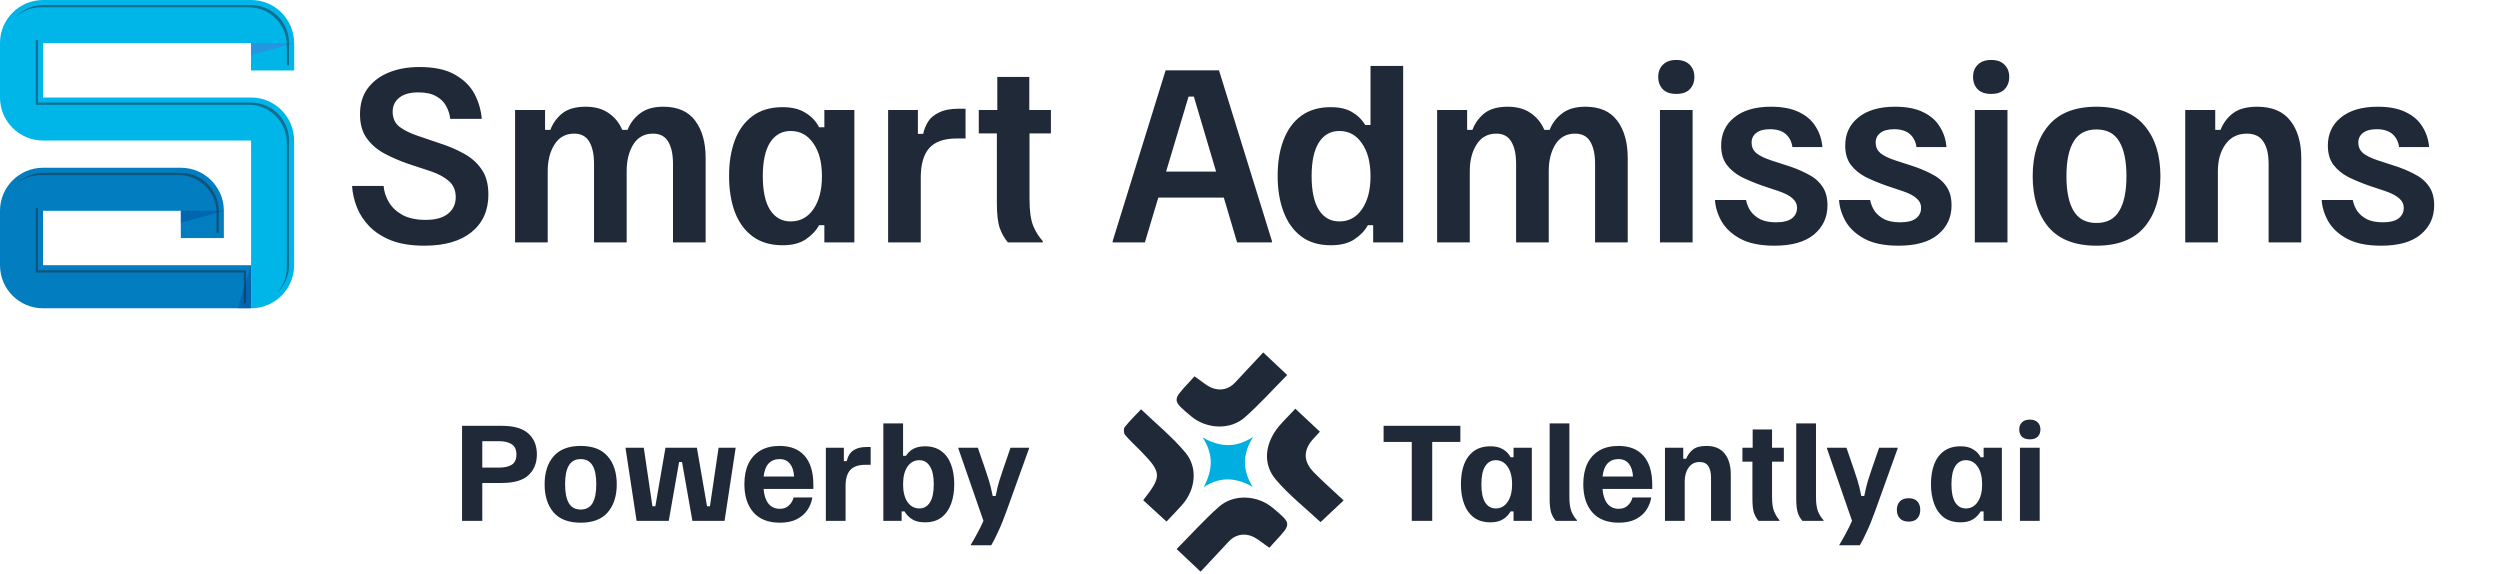
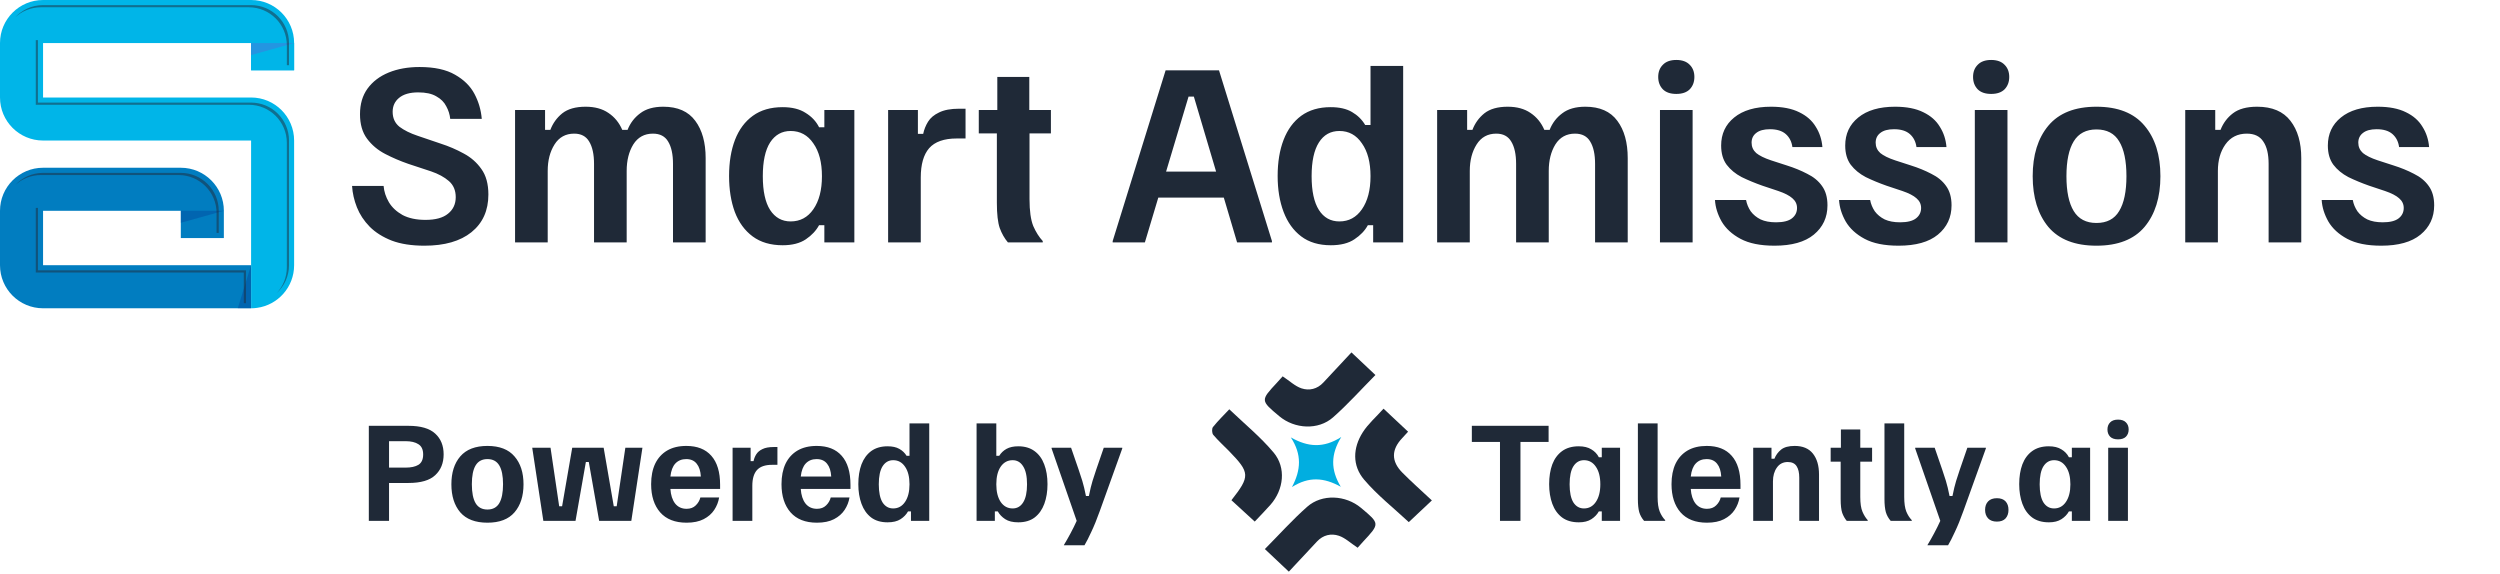
<svg xmlns="http://www.w3.org/2000/svg" width="170" height="39" viewBox="0 0 170 39" fill="none">
  <path d="M17.073 18.036V20.963H2.927C1.311 20.963 0 19.653 0 18.036V14.334C0 12.718 1.311 11.407 2.927 11.407H12.296C13.912 11.407 15.223 12.718 15.223 14.334H15.209L15.222 14.336V16.187H12.295V14.333H2.928V18.035H17.073V18.036Z" fill="#017DC0" />
  <path d="M17.073 4.779V2.928H2.928V6.63H17.073C18.689 6.63 20 7.941 20 9.557V18.037C20 19.518 18.901 20.742 17.476 20.935C17.345 20.954 17.211 20.964 17.075 20.964H17.074V9.556H2.928C1.312 9.556 0 8.246 0 6.629V2.927C0 1.311 1.312 0 2.928 0H17.073C18.689 0 20 1.311 20 2.927V4.778H17.073V4.779Z" fill="#00B5E8" />
  <path d="M20 2.928H17.073V4.779H20V2.928Z" fill="#00B5E8" />
  <path d="M17.073 2.928H20L17.073 3.747V2.928Z" fill="#2495E1" />
  <path opacity="0.4" d="M12.296 14.332H15.222L12.296 15.151V14.332Z" fill="#014199" />
  <path opacity="0.4" d="M17.073 18.036V20.963H16.168L17.073 18.036Z" fill="#014199" />
  <path opacity="0.5" d="M2.778 11.904C2.112 11.904 1.504 12.159 1.045 12.575C1.514 12.07 2.184 11.755 2.926 11.755H12.295C13.717 11.755 14.875 12.913 14.875 14.335L14.874 14.337V15.841H14.726V14.485L14.727 14.483C14.727 13.061 13.569 11.904 12.147 11.904H2.778Z" fill="#1F2937" />
  <path opacity="0.5" d="M16.726 18.383V20.617H16.577V18.532H2.432V14.136H2.581V18.383H16.726Z" fill="#1F2937" />
  <path opacity="0.5" d="M19.653 2.927V4.432H19.505V3.075C19.505 1.654 18.347 0.496 16.925 0.496H2.779C2.099 0.496 1.48 0.761 1.019 1.193C1.491 0.674 2.171 0.347 2.927 0.347H17.072C18.495 0.348 19.653 1.505 19.653 2.927Z" fill="#1F2937" />
  <path opacity="0.5" d="M19.653 9.556V18.036C19.653 18.777 19.335 19.455 18.821 19.928C19.247 19.466 19.504 18.849 19.504 18.184V9.704C19.504 8.282 18.346 7.125 16.924 7.125H2.432V2.728H2.58V6.976H17.072C18.495 6.976 19.653 8.134 19.653 9.556Z" fill="#1F2937" />
  <path d="M28.86 16.707C27.99 16.707 27.25 16.592 26.64 16.362C26.03 16.122 25.53 15.807 25.14 15.417C24.75 15.017 24.46 14.577 24.27 14.097C24.08 13.617 23.97 13.132 23.94 12.642H26.085C26.115 13.022 26.235 13.392 26.445 13.752C26.655 14.102 26.965 14.392 27.375 14.622C27.795 14.842 28.315 14.952 28.935 14.952C29.615 14.952 30.125 14.812 30.465 14.532C30.815 14.252 30.99 13.877 30.99 13.407C30.99 12.947 30.835 12.582 30.525 12.312C30.215 12.042 29.81 11.822 29.31 11.652L27.765 11.142C27.215 10.952 26.69 10.727 26.19 10.467C25.69 10.207 25.28 9.862 24.96 9.432C24.64 9.002 24.48 8.447 24.48 7.767C24.48 7.077 24.65 6.497 24.99 6.027C25.34 5.547 25.82 5.182 26.43 4.932C27.04 4.682 27.74 4.557 28.53 4.557C29.54 4.557 30.345 4.732 30.945 5.082C31.545 5.422 31.985 5.857 32.265 6.387C32.545 6.917 32.71 7.482 32.76 8.082H30.615C30.585 7.782 30.495 7.497 30.345 7.227C30.205 6.947 29.98 6.722 29.67 6.552C29.37 6.372 28.96 6.282 28.44 6.282C27.87 6.282 27.435 6.407 27.135 6.657C26.845 6.897 26.7 7.212 26.7 7.602C26.7 8.032 26.855 8.372 27.165 8.622C27.485 8.862 27.9 9.067 28.41 9.237L29.955 9.762C30.515 9.942 31.04 10.167 31.53 10.437C32.02 10.697 32.42 11.047 32.73 11.487C33.05 11.927 33.21 12.507 33.21 13.227C33.21 14.317 32.825 15.172 32.055 15.792C31.295 16.402 30.23 16.707 28.86 16.707ZM35.024 16.482V7.482H37.064V8.832H37.424C37.594 8.382 37.864 8.007 38.234 7.707C38.614 7.407 39.144 7.257 39.824 7.257C40.444 7.257 40.959 7.397 41.369 7.677C41.789 7.957 42.104 8.342 42.314 8.832H42.674C42.854 8.372 43.139 7.997 43.529 7.707C43.919 7.407 44.444 7.257 45.104 7.257C46.084 7.257 46.809 7.577 47.279 8.217C47.749 8.847 47.984 9.692 47.984 10.752V16.482H45.764V11.142C45.764 10.492 45.654 9.987 45.434 9.627C45.224 9.267 44.879 9.087 44.399 9.087C43.819 9.087 43.374 9.332 43.064 9.822C42.764 10.312 42.614 10.912 42.614 11.622V16.482H40.394V11.142C40.394 10.492 40.284 9.987 40.064 9.627C39.854 9.267 39.514 9.087 39.044 9.087C38.464 9.087 38.019 9.332 37.709 9.822C37.399 10.312 37.244 10.912 37.244 11.622V16.482H35.024ZM53.221 16.677C52.401 16.677 51.721 16.477 51.181 16.077C50.642 15.677 50.236 15.122 49.967 14.412C49.706 13.702 49.577 12.887 49.577 11.967C49.577 11.027 49.712 10.207 49.981 9.507C50.252 8.807 50.657 8.262 51.197 7.872C51.736 7.482 52.411 7.287 53.221 7.287C53.861 7.287 54.382 7.417 54.782 7.677C55.191 7.927 55.496 8.252 55.697 8.652H56.056V7.482H58.096V16.482H56.056V15.312H55.697C55.496 15.682 55.197 16.002 54.797 16.272C54.397 16.542 53.871 16.677 53.221 16.677ZM53.761 15.057C54.411 15.057 54.926 14.782 55.306 14.232C55.697 13.672 55.892 12.922 55.892 11.982C55.892 11.042 55.697 10.297 55.306 9.747C54.926 9.187 54.411 8.907 53.761 8.907C53.172 8.907 52.706 9.167 52.367 9.687C52.036 10.207 51.871 10.972 51.871 11.982C51.871 12.992 52.036 13.757 52.367 14.277C52.706 14.797 53.172 15.057 53.761 15.057ZM60.392 16.482V7.482H62.417V9.102H62.777C62.837 8.812 62.947 8.537 63.107 8.277C63.267 8.017 63.517 7.807 63.857 7.647C64.197 7.477 64.652 7.392 65.222 7.392H65.657V9.417H65.057C64.197 9.417 63.572 9.637 63.182 10.077C62.802 10.517 62.612 11.182 62.612 12.072V16.482H60.392ZM68.537 16.482C68.307 16.212 68.122 15.887 67.982 15.507C67.852 15.127 67.787 14.557 67.787 13.797V9.072H66.557V7.482H67.817V5.232H69.992V7.482H71.462V9.072H70.007V13.542C70.007 14.342 70.092 14.952 70.262 15.372C70.442 15.782 70.657 16.122 70.907 16.392V16.482H68.537ZM75.662 16.482V16.392L79.262 4.782H82.892L86.492 16.392V16.482H84.122L81.182 6.567H80.822L77.852 16.482H75.662ZM78.467 13.437L78.977 11.667H83.012L83.522 13.437H78.467ZM90.495 16.677C89.685 16.677 89.015 16.477 88.485 16.077C87.955 15.677 87.555 15.122 87.285 14.412C87.015 13.702 86.88 12.887 86.88 11.967C86.88 11.027 87.015 10.207 87.285 9.507C87.555 8.807 87.955 8.262 88.485 7.872C89.025 7.482 89.69 7.287 90.48 7.287C91.08 7.287 91.565 7.397 91.935 7.617C92.315 7.837 92.615 8.132 92.835 8.502H93.195V4.482H95.415V16.482H93.375V15.312H93.015C92.815 15.682 92.51 16.002 92.1 16.272C91.7 16.542 91.165 16.677 90.495 16.677ZM91.08 15.057C91.72 15.057 92.23 14.782 92.61 14.232C93 13.672 93.195 12.922 93.195 11.982C93.195 11.042 93 10.297 92.61 9.747C92.23 9.187 91.72 8.907 91.08 8.907C90.48 8.907 90.015 9.167 89.685 9.687C89.355 10.207 89.19 10.972 89.19 11.982C89.19 12.992 89.355 13.757 89.685 14.277C90.015 14.797 90.48 15.057 91.08 15.057ZM97.725 16.482V7.482H99.765V8.832H100.125C100.295 8.382 100.565 8.007 100.935 7.707C101.315 7.407 101.845 7.257 102.525 7.257C103.145 7.257 103.66 7.397 104.07 7.677C104.49 7.957 104.805 8.342 105.015 8.832H105.375C105.555 8.372 105.84 7.997 106.23 7.707C106.62 7.407 107.145 7.257 107.805 7.257C108.785 7.257 109.51 7.577 109.98 8.217C110.45 8.847 110.685 9.692 110.685 10.752V16.482H108.465V11.142C108.465 10.492 108.355 9.987 108.135 9.627C107.925 9.267 107.58 9.087 107.1 9.087C106.52 9.087 106.075 9.332 105.765 9.822C105.465 10.312 105.315 10.912 105.315 11.622V16.482H103.095V11.142C103.095 10.492 102.985 9.987 102.765 9.627C102.555 9.267 102.215 9.087 101.745 9.087C101.165 9.087 100.72 9.332 100.41 9.822C100.1 10.312 99.945 10.912 99.945 11.622V16.482H97.725ZM112.878 16.482V7.482H115.098V16.482H112.878ZM113.988 6.387C113.588 6.387 113.283 6.282 113.073 6.072C112.863 5.852 112.758 5.572 112.758 5.232C112.758 4.892 112.863 4.617 113.073 4.407C113.283 4.187 113.588 4.077 113.988 4.077C114.388 4.077 114.693 4.187 114.903 4.407C115.113 4.617 115.218 4.892 115.218 5.232C115.218 5.572 115.113 5.852 114.903 6.072C114.693 6.282 114.388 6.387 113.988 6.387ZM120.668 16.707C119.708 16.707 118.938 16.552 118.358 16.242C117.778 15.932 117.348 15.537 117.068 15.057C116.798 14.577 116.648 14.092 116.618 13.602H118.733C118.783 13.872 118.888 14.127 119.048 14.367C119.218 14.597 119.443 14.782 119.723 14.922C120.003 15.052 120.353 15.117 120.773 15.117C121.263 15.117 121.623 15.027 121.853 14.847C122.083 14.667 122.198 14.432 122.198 14.142C122.198 13.882 122.093 13.662 121.883 13.482C121.683 13.302 121.363 13.137 120.923 12.987L119.843 12.627C119.333 12.447 118.863 12.252 118.433 12.042C118.013 11.822 117.673 11.542 117.413 11.202C117.163 10.862 117.038 10.427 117.038 9.897C117.038 9.107 117.333 8.472 117.923 7.992C118.523 7.502 119.358 7.257 120.428 7.257C121.208 7.257 121.848 7.382 122.348 7.632C122.848 7.872 123.223 8.202 123.473 8.622C123.733 9.032 123.883 9.492 123.923 10.002H121.883C121.833 9.632 121.683 9.337 121.433 9.117C121.183 8.897 120.823 8.787 120.353 8.787C119.943 8.787 119.633 8.872 119.423 9.042C119.213 9.202 119.108 9.422 119.108 9.702C119.108 9.982 119.213 10.217 119.423 10.407C119.643 10.587 119.978 10.752 120.428 10.902L121.493 11.247C122.003 11.407 122.468 11.597 122.888 11.817C123.318 12.027 123.653 12.302 123.893 12.642C124.143 12.982 124.268 13.422 124.268 13.962C124.268 14.782 123.958 15.447 123.338 15.957C122.728 16.457 121.838 16.707 120.668 16.707ZM129.105 16.707C128.145 16.707 127.375 16.552 126.795 16.242C126.215 15.932 125.785 15.537 125.505 15.057C125.235 14.577 125.085 14.092 125.055 13.602H127.17C127.22 13.872 127.325 14.127 127.485 14.367C127.655 14.597 127.88 14.782 128.16 14.922C128.44 15.052 128.79 15.117 129.21 15.117C129.7 15.117 130.06 15.027 130.29 14.847C130.52 14.667 130.635 14.432 130.635 14.142C130.635 13.882 130.53 13.662 130.32 13.482C130.12 13.302 129.8 13.137 129.36 12.987L128.28 12.627C127.77 12.447 127.3 12.252 126.87 12.042C126.45 11.822 126.11 11.542 125.85 11.202C125.6 10.862 125.475 10.427 125.475 9.897C125.475 9.107 125.77 8.472 126.36 7.992C126.96 7.502 127.795 7.257 128.865 7.257C129.645 7.257 130.285 7.382 130.785 7.632C131.285 7.872 131.66 8.202 131.91 8.622C132.17 9.032 132.32 9.492 132.36 10.002H130.32C130.27 9.632 130.12 9.337 129.87 9.117C129.62 8.897 129.26 8.787 128.79 8.787C128.38 8.787 128.07 8.872 127.86 9.042C127.65 9.202 127.545 9.422 127.545 9.702C127.545 9.982 127.65 10.217 127.86 10.407C128.08 10.587 128.415 10.752 128.865 10.902L129.93 11.247C130.44 11.407 130.905 11.597 131.325 11.817C131.755 12.027 132.09 12.302 132.33 12.642C132.58 12.982 132.705 13.422 132.705 13.962C132.705 14.782 132.395 15.447 131.775 15.957C131.165 16.457 130.275 16.707 129.105 16.707ZM134.288 16.482V7.482H136.508V16.482H134.288ZM135.398 6.387C134.998 6.387 134.693 6.282 134.483 6.072C134.273 5.852 134.168 5.572 134.168 5.232C134.168 4.892 134.273 4.617 134.483 4.407C134.693 4.187 134.998 4.077 135.398 4.077C135.798 4.077 136.103 4.187 136.313 4.407C136.523 4.617 136.628 4.892 136.628 5.232C136.628 5.572 136.523 5.852 136.313 6.072C136.103 6.282 135.798 6.387 135.398 6.387ZM142.558 16.707C141.098 16.707 140.008 16.282 139.288 15.432C138.578 14.572 138.223 13.422 138.223 11.982C138.223 10.542 138.578 9.397 139.288 8.547C140.008 7.687 141.098 7.257 142.558 7.257C144.018 7.257 145.108 7.687 145.828 8.547C146.548 9.397 146.908 10.542 146.908 11.982C146.908 13.422 146.548 14.572 145.828 15.432C145.108 16.282 144.018 16.707 142.558 16.707ZM142.558 15.162C143.268 15.162 143.783 14.892 144.103 14.352C144.433 13.812 144.598 13.022 144.598 11.982C144.598 10.942 144.433 10.152 144.103 9.612C143.783 9.072 143.268 8.802 142.558 8.802C141.858 8.802 141.343 9.072 141.013 9.612C140.683 10.152 140.518 10.942 140.518 11.982C140.518 13.022 140.683 13.812 141.013 14.352C141.343 14.892 141.858 15.162 142.558 15.162ZM148.596 16.482V7.482H150.636V8.832H150.996C151.176 8.372 151.456 7.997 151.836 7.707C152.226 7.407 152.776 7.257 153.486 7.257C154.506 7.257 155.261 7.577 155.751 8.217C156.241 8.847 156.486 9.692 156.486 10.752V16.482H154.266V11.142C154.266 10.482 154.146 9.977 153.906 9.627C153.676 9.267 153.301 9.087 152.781 9.087C152.161 9.087 151.676 9.332 151.326 9.822C150.986 10.302 150.816 10.902 150.816 11.622V16.482H148.596ZM161.924 16.707C160.964 16.707 160.194 16.552 159.614 16.242C159.034 15.932 158.604 15.537 158.324 15.057C158.054 14.577 157.904 14.092 157.874 13.602H159.989C160.039 13.872 160.144 14.127 160.304 14.367C160.474 14.597 160.699 14.782 160.979 14.922C161.259 15.052 161.609 15.117 162.029 15.117C162.519 15.117 162.879 15.027 163.109 14.847C163.339 14.667 163.454 14.432 163.454 14.142C163.454 13.882 163.349 13.662 163.139 13.482C162.939 13.302 162.619 13.137 162.179 12.987L161.099 12.627C160.589 12.447 160.119 12.252 159.689 12.042C159.269 11.822 158.929 11.542 158.669 11.202C158.419 10.862 158.294 10.427 158.294 9.897C158.294 9.107 158.589 8.472 159.179 7.992C159.779 7.502 160.614 7.257 161.684 7.257C162.464 7.257 163.104 7.382 163.604 7.632C164.104 7.872 164.479 8.202 164.729 8.622C164.989 9.032 165.139 9.492 165.179 10.002H163.139C163.089 9.632 162.939 9.337 162.689 9.117C162.439 8.897 162.079 8.787 161.609 8.787C161.199 8.787 160.889 8.872 160.679 9.042C160.469 9.202 160.364 9.422 160.364 9.702C160.364 9.982 160.469 10.217 160.679 10.407C160.899 10.587 161.234 10.752 161.684 10.902L162.749 11.247C163.259 11.407 163.724 11.597 164.144 11.817C164.574 12.027 164.909 12.302 165.149 12.642C165.399 12.982 165.524 13.422 165.524 13.962C165.524 14.782 165.214 15.447 164.594 15.957C163.984 16.457 163.094 16.707 161.924 16.707Z" fill="#1F2937" />
-   <path d="M31.42 35.419V28.956H34.121C34.95 28.956 35.555 29.133 35.936 29.486C36.317 29.834 36.508 30.304 36.508 30.895C36.508 31.486 36.317 31.958 35.936 32.312C35.56 32.665 34.955 32.842 34.121 32.842H32.796V35.419H31.42ZM32.796 31.798H33.914C34.29 31.798 34.583 31.735 34.792 31.608C35.008 31.475 35.116 31.24 35.116 30.903C35.116 30.572 35.008 30.34 34.792 30.207C34.583 30.069 34.29 30 33.914 30H32.796V31.798ZM39.486 35.543C38.663 35.543 38.048 35.309 37.639 34.839C37.236 34.364 37.034 33.729 37.034 32.933C37.034 32.138 37.236 31.505 37.639 31.036C38.048 30.561 38.663 30.323 39.486 30.323C40.31 30.323 40.923 30.561 41.326 31.036C41.735 31.505 41.939 32.138 41.939 32.933C41.939 33.729 41.735 34.364 41.326 34.839C40.923 35.309 40.31 35.543 39.486 35.543ZM39.486 34.648C39.851 34.648 40.119 34.505 40.29 34.218C40.462 33.93 40.547 33.499 40.547 32.925C40.547 32.356 40.462 31.931 40.29 31.649C40.119 31.362 39.851 31.218 39.486 31.218C39.122 31.218 38.854 31.362 38.683 31.649C38.512 31.931 38.426 32.356 38.426 32.925C38.426 33.499 38.512 33.93 38.683 34.218C38.854 34.505 39.122 34.648 39.486 34.648ZM43.288 35.419L42.534 30.456V30.448H43.777L44.365 34.425H44.564L45.251 30.448H47.389L48.077 34.425H48.276L48.864 30.448H50.024V30.456L49.27 35.419H47.083L46.378 31.417H46.179L45.475 35.419H43.288ZM53.029 35.543C52.245 35.543 51.645 35.309 51.231 34.839C50.822 34.369 50.618 33.731 50.618 32.925C50.618 32.384 50.709 31.92 50.891 31.533C51.079 31.146 51.35 30.848 51.703 30.638C52.062 30.428 52.499 30.323 53.013 30.323C53.753 30.323 54.319 30.547 54.711 30.994C55.109 31.442 55.308 32.099 55.308 32.966V33.248H51.927C51.955 33.668 52.062 33.999 52.25 34.242C52.444 34.48 52.703 34.599 53.029 34.599C53.289 34.599 53.496 34.521 53.651 34.367C53.811 34.212 53.916 34.032 53.965 33.828H55.241C55.192 34.132 55.081 34.414 54.91 34.673C54.739 34.933 54.498 35.143 54.189 35.303C53.88 35.463 53.493 35.543 53.029 35.543ZM51.927 32.403H53.998C53.976 32.027 53.882 31.737 53.717 31.533C53.551 31.323 53.313 31.218 53.004 31.218C52.7 31.218 52.455 31.318 52.267 31.516C52.084 31.71 51.971 32.005 51.927 32.403ZM56.157 35.419V30.448H57.383V31.359H57.582C57.615 31.193 57.676 31.039 57.764 30.895C57.858 30.746 57.999 30.627 58.187 30.539C58.374 30.445 58.626 30.398 58.941 30.398H59.206V31.608H58.841C58.372 31.608 58.029 31.726 57.814 31.964C57.604 32.201 57.499 32.558 57.499 33.033V35.419H56.157ZM62.901 35.518C62.53 35.518 62.235 35.447 62.014 35.303C61.793 35.159 61.624 34.983 61.508 34.773H61.31V35.419H60.067V28.79H61.409V30.994H61.608C61.729 30.796 61.895 30.638 62.105 30.522C62.315 30.406 62.58 30.348 62.901 30.348C63.342 30.348 63.71 30.456 64.002 30.671C64.301 30.887 64.522 31.188 64.665 31.574C64.814 31.961 64.889 32.411 64.889 32.925C64.889 33.422 64.817 33.867 64.674 34.259C64.53 34.651 64.312 34.961 64.019 35.187C63.726 35.408 63.353 35.518 62.901 35.518ZM62.519 34.574C62.823 34.574 63.061 34.438 63.232 34.168C63.409 33.892 63.497 33.48 63.497 32.933C63.497 32.386 63.409 31.978 63.232 31.707C63.061 31.431 62.823 31.293 62.519 31.293C62.182 31.293 61.912 31.439 61.707 31.732C61.508 32.025 61.409 32.425 61.409 32.933C61.409 33.436 61.508 33.836 61.707 34.135C61.912 34.427 62.182 34.574 62.519 34.574ZM66.005 37.076V37.059C66.143 36.833 66.292 36.571 66.452 36.272C66.613 35.974 66.754 35.69 66.875 35.419L65.168 30.497V30.448H66.494L67.008 31.939C67.09 32.176 67.173 32.431 67.256 32.701C67.339 32.972 67.422 33.314 67.505 33.729H67.704C67.786 33.314 67.869 32.972 67.952 32.701C68.035 32.431 68.118 32.176 68.201 31.939L68.714 30.448H69.974V30.497L68.449 34.739C68.25 35.297 68.057 35.773 67.869 36.165C67.687 36.562 67.532 36.866 67.405 37.076H66.005Z" fill="#1F2937" />
-   <path d="M91.367 34.029C90.726 34.63 90.218 35.109 89.797 35.504C88.78 34.556 87.662 33.677 86.759 32.616C85.946 31.661 85.99 30.462 86.665 29.401C87.034 28.82 87.578 28.352 88.081 27.79C88.666 28.34 89.191 28.831 89.75 29.355C89.604 29.514 89.477 29.657 89.346 29.796C88.61 30.572 88.594 31.363 89.354 32.132C89.973 32.761 90.638 33.345 91.367 34.029Z" fill="#1F2937" />
-   <path d="M81.221 25.591C81.702 25.908 82.065 26.262 82.499 26.407C83.023 26.582 83.572 26.462 83.986 26.014C84.611 25.338 85.242 24.668 85.899 23.964C86.51 24.541 87.013 25.014 87.529 25.501C86.548 26.491 85.65 27.496 84.648 28.38C83.642 29.267 82.035 29.176 80.991 28.302C79.707 27.228 79.709 27.229 80.839 26.016C80.975 25.87 81.105 25.721 81.221 25.591Z" fill="#1F2937" />
-   <path d="M86.319 37.247C85.839 36.93 85.475 36.575 85.041 36.431C84.517 36.255 83.969 36.376 83.554 36.824C82.929 37.499 82.298 38.17 81.641 38.873C81.03 38.297 80.527 37.823 80.011 37.336C80.993 36.346 81.89 35.342 82.892 34.458C83.898 33.571 85.505 33.662 86.549 34.535C87.833 35.609 87.832 35.608 86.701 36.821C86.565 36.966 86.435 37.117 86.319 37.247Z" fill="#1F2937" />
-   <path d="M77.737 34.014C79.016 32.385 79.002 32.143 77.588 30.686C77.226 30.313 76.834 29.965 76.501 29.568C76.407 29.455 76.395 29.145 76.484 29.035C76.834 28.601 77.238 28.209 77.592 27.831C78.621 28.82 79.718 29.711 80.607 30.774C81.473 31.809 81.293 33.294 80.4 34.315C80.071 34.691 79.718 35.045 79.322 35.467C78.78 34.969 78.272 34.503 77.737 34.014Z" fill="#1F2937" />
-   <path d="M85.174 33.101C84.028 32.466 83.006 32.39 81.854 33.12C82.471 31.951 82.533 30.909 81.776 29.743C82.94 30.403 83.989 30.489 85.207 29.716C84.482 30.897 84.477 31.946 85.174 33.101Z" fill="#01AEE0" />
-   <path d="M95.999 35.419V30.05H94.085V28.956H99.305V30.05H97.391V35.419H95.999ZM101.363 35.518C100.899 35.518 100.518 35.408 100.22 35.187C99.922 34.961 99.701 34.651 99.557 34.259C99.414 33.867 99.342 33.422 99.342 32.925C99.342 32.411 99.414 31.961 99.557 31.574C99.706 31.188 99.93 30.887 100.228 30.671C100.527 30.456 100.902 30.348 101.355 30.348C101.703 30.348 101.988 30.417 102.209 30.555C102.435 30.688 102.606 30.867 102.722 31.094H102.921V30.448H104.164V35.419H102.921V34.773H102.722C102.606 34.983 102.438 35.159 102.217 35.303C101.996 35.447 101.711 35.518 101.363 35.518ZM101.711 34.574C102.048 34.574 102.316 34.427 102.515 34.135C102.72 33.836 102.822 33.436 102.822 32.933C102.822 32.425 102.72 32.025 102.515 31.732C102.316 31.439 102.048 31.293 101.711 31.293C101.408 31.293 101.167 31.431 100.991 31.707C100.819 31.978 100.734 32.386 100.734 32.933C100.734 33.48 100.819 33.892 100.991 34.168C101.167 34.438 101.408 34.574 101.711 34.574ZM105.798 35.419C105.644 35.242 105.533 35.043 105.467 34.822C105.406 34.596 105.376 34.3 105.376 33.936V28.79H106.718V33.795C106.718 34.215 106.765 34.543 106.859 34.781C106.953 35.013 107.077 35.209 107.232 35.369V35.419H105.798ZM110.074 35.543C109.29 35.543 108.69 35.309 108.276 34.839C107.867 34.369 107.663 33.731 107.663 32.925C107.663 32.384 107.754 31.92 107.936 31.533C108.124 31.146 108.395 30.848 108.748 30.638C109.107 30.428 109.544 30.323 110.058 30.323C110.798 30.323 111.364 30.547 111.756 30.994C112.154 31.442 112.353 32.099 112.353 32.966V33.248H108.972C109 33.668 109.107 33.999 109.295 34.242C109.489 34.48 109.748 34.599 110.074 34.599C110.334 34.599 110.541 34.521 110.696 34.367C110.856 34.212 110.961 34.032 111.01 33.828H112.286C112.237 34.132 112.126 34.414 111.955 34.673C111.784 34.933 111.543 35.143 111.234 35.303C110.925 35.463 110.538 35.543 110.074 35.543ZM108.972 32.403H111.044C111.021 32.027 110.928 31.737 110.762 31.533C110.596 31.323 110.359 31.218 110.049 31.218C109.745 31.218 109.5 31.318 109.312 31.516C109.13 31.71 109.016 32.005 108.972 32.403ZM113.218 35.419V30.448H114.461V31.193H114.66C114.759 30.945 114.911 30.738 115.116 30.572C115.326 30.406 115.632 30.323 116.035 30.323C116.588 30.323 117.002 30.497 117.278 30.845C117.554 31.193 117.693 31.666 117.693 32.262V35.419H116.35V32.486C116.35 32.143 116.289 31.881 116.168 31.699C116.046 31.511 115.848 31.417 115.571 31.417C115.251 31.417 115.002 31.544 114.826 31.798C114.649 32.047 114.561 32.359 114.561 32.734V35.419H113.218ZM119.579 35.419C119.452 35.27 119.35 35.09 119.272 34.88C119.201 34.67 119.165 34.356 119.165 33.936V31.392H118.485V30.448H119.181V29.205H120.499V30.448H121.302V31.392H120.499V33.795C120.499 34.231 120.548 34.566 120.648 34.797C120.747 35.029 120.866 35.22 121.004 35.369V35.419H119.579ZM122.567 35.419C122.412 35.242 122.302 35.043 122.236 34.822C122.175 34.596 122.144 34.3 122.144 33.936V28.79H123.487V33.795C123.487 34.215 123.534 34.543 123.627 34.781C123.721 35.013 123.846 35.209 124 35.369V35.419H122.567ZM125.07 37.076V37.059C125.208 36.833 125.357 36.571 125.517 36.272C125.677 35.974 125.818 35.69 125.94 35.419L124.233 30.497V30.448H125.559L126.072 31.939C126.155 32.176 126.238 32.431 126.321 32.701C126.404 32.972 126.487 33.314 126.569 33.729H126.768C126.851 33.314 126.934 32.972 127.017 32.701C127.1 32.431 127.183 32.176 127.265 31.939L127.779 30.448H129.039V30.497L127.514 34.739C127.315 35.297 127.122 35.773 126.934 36.165C126.752 36.562 126.597 36.866 126.47 37.076H125.07ZM129.79 35.469C129.53 35.469 129.331 35.397 129.193 35.253C129.055 35.104 128.986 34.911 128.986 34.673C128.986 34.43 129.055 34.237 129.193 34.093C129.331 33.95 129.53 33.878 129.79 33.878C130.05 33.878 130.246 33.95 130.378 34.093C130.511 34.237 130.577 34.43 130.577 34.673C130.577 34.911 130.511 35.104 130.378 35.253C130.246 35.397 130.05 35.469 129.79 35.469ZM133.328 35.518C132.864 35.518 132.483 35.408 132.184 35.187C131.886 34.961 131.665 34.651 131.522 34.259C131.378 33.867 131.306 33.422 131.306 32.925C131.306 32.411 131.378 31.961 131.522 31.574C131.671 31.188 131.894 30.887 132.193 30.671C132.491 30.456 132.867 30.348 133.32 30.348C133.668 30.348 133.952 30.417 134.173 30.555C134.4 30.688 134.571 30.867 134.687 31.094H134.886V30.448H136.128V35.419H134.886V34.773H134.687C134.571 34.983 134.402 35.159 134.181 35.303C133.96 35.447 133.676 35.518 133.328 35.518ZM133.676 34.574C134.013 34.574 134.281 34.427 134.48 34.135C134.684 33.836 134.786 33.436 134.786 32.933C134.786 32.425 134.684 32.025 134.48 31.732C134.281 31.439 134.013 31.293 133.676 31.293C133.372 31.293 133.132 31.431 132.955 31.707C132.784 31.978 132.698 32.386 132.698 32.933C132.698 33.48 132.784 33.892 132.955 34.168C133.132 34.438 133.372 34.574 133.676 34.574ZM137.357 35.419V30.448H138.699V35.419H137.357ZM138.028 29.876C137.79 29.876 137.611 29.815 137.489 29.694C137.368 29.567 137.307 29.404 137.307 29.205C137.307 29.006 137.368 28.846 137.489 28.724C137.611 28.597 137.79 28.534 138.028 28.534C138.265 28.534 138.445 28.597 138.566 28.724C138.688 28.846 138.749 29.006 138.749 29.205C138.749 29.404 138.688 29.567 138.566 29.694C138.445 29.815 138.265 29.876 138.028 29.876Z" fill="#1F2937" />
+   <path d="M25.08 35.419V28.956H27.781C28.609 28.956 29.214 29.133 29.595 29.486C29.977 29.834 30.167 30.304 30.167 30.895C30.167 31.486 29.977 31.958 29.595 32.312C29.22 32.665 28.615 32.842 27.781 32.842H26.455V35.419H25.08ZM26.455 31.798H27.574C27.949 31.798 28.242 31.735 28.452 31.608C28.667 31.475 28.775 31.24 28.775 30.903C28.775 30.572 28.667 30.34 28.452 30.207C28.242 30.069 27.949 30 27.574 30H26.455V31.798ZM33.146 35.543C32.323 35.543 31.707 35.309 31.298 34.839C30.895 34.364 30.694 33.729 30.694 32.933C30.694 32.138 30.895 31.505 31.298 31.036C31.707 30.561 32.323 30.323 33.146 30.323C33.969 30.323 34.582 30.561 34.986 31.036C35.394 31.505 35.599 32.138 35.599 32.933C35.599 33.729 35.394 34.364 34.986 34.839C34.582 35.309 33.969 35.543 33.146 35.543ZM33.146 34.648C33.511 34.648 33.779 34.505 33.95 34.218C34.121 33.93 34.207 33.499 34.207 32.925C34.207 32.356 34.121 31.931 33.95 31.649C33.779 31.362 33.511 31.218 33.146 31.218C32.782 31.218 32.514 31.362 32.342 31.649C32.171 31.931 32.086 32.356 32.086 32.925C32.086 33.499 32.171 33.93 32.342 34.218C32.514 34.505 32.782 34.648 33.146 34.648ZM36.947 35.419L36.193 30.456V30.448H37.436L38.024 34.425H38.223L38.911 30.448H41.049L41.736 34.425H41.935L42.523 30.448H43.684V30.456L42.929 35.419H40.742L40.038 31.417H39.839L39.135 35.419H36.947ZM46.689 35.543C45.904 35.543 45.305 35.309 44.891 34.839C44.482 34.369 44.277 33.731 44.277 32.925C44.277 32.384 44.369 31.92 44.551 31.533C44.739 31.146 45.009 30.848 45.363 30.638C45.722 30.428 46.158 30.323 46.672 30.323C47.412 30.323 47.978 30.547 48.371 30.994C48.768 31.442 48.967 32.099 48.967 32.966V33.248H45.587C45.614 33.668 45.722 33.999 45.91 34.242C46.103 34.48 46.363 34.599 46.689 34.599C46.948 34.599 47.155 34.521 47.31 34.367C47.47 34.212 47.575 34.032 47.625 33.828H48.901C48.851 34.132 48.741 34.414 48.569 34.673C48.398 34.933 48.158 35.143 47.849 35.303C47.539 35.463 47.153 35.543 46.689 35.543ZM45.587 32.403H47.658C47.636 32.027 47.542 31.737 47.376 31.533C47.211 31.323 46.973 31.218 46.664 31.218C46.36 31.218 46.114 31.318 45.926 31.516C45.744 31.71 45.631 32.005 45.587 32.403ZM49.816 35.419V30.448H51.042V31.359H51.241C51.274 31.193 51.335 31.039 51.424 30.895C51.517 30.746 51.658 30.627 51.846 30.539C52.034 30.445 52.285 30.398 52.6 30.398H52.865V31.608H52.501C52.031 31.608 51.689 31.726 51.473 31.964C51.263 32.201 51.158 32.558 51.158 33.033V35.419H49.816ZM55.554 35.543C54.769 35.543 54.17 35.309 53.756 34.839C53.347 34.369 53.142 33.731 53.142 32.925C53.142 32.384 53.234 31.92 53.416 31.533C53.604 31.146 53.874 30.848 54.228 30.638C54.587 30.428 55.023 30.323 55.537 30.323C56.277 30.323 56.843 30.547 57.236 30.994C57.633 31.442 57.832 32.099 57.832 32.966V33.248H54.452C54.479 33.668 54.587 33.999 54.775 34.242C54.968 34.48 55.228 34.599 55.554 34.599C55.813 34.599 56.02 34.521 56.175 34.367C56.335 34.212 56.44 34.032 56.49 33.828H57.766C57.716 34.132 57.606 34.414 57.434 34.673C57.263 34.933 57.023 35.143 56.714 35.303C56.404 35.463 56.018 35.543 55.554 35.543ZM54.452 32.403H56.523C56.501 32.027 56.407 31.737 56.241 31.533C56.076 31.323 55.838 31.218 55.529 31.218C55.225 31.218 54.979 31.318 54.791 31.516C54.609 31.71 54.496 32.005 54.452 32.403ZM60.355 35.518C59.902 35.518 59.529 35.408 59.236 35.187C58.944 34.961 58.725 34.651 58.582 34.259C58.438 33.867 58.366 33.422 58.366 32.925C58.366 32.411 58.438 31.961 58.582 31.574C58.731 31.188 58.952 30.887 59.245 30.671C59.543 30.456 59.913 30.348 60.355 30.348C60.681 30.348 60.946 30.406 61.15 30.522C61.36 30.638 61.526 30.796 61.647 30.994H61.846V28.79H63.188V35.419H61.946V34.773H61.747C61.631 34.983 61.462 35.159 61.241 35.303C61.02 35.447 60.725 35.518 60.355 35.518ZM60.736 34.574C61.073 34.574 61.341 34.427 61.54 34.135C61.744 33.836 61.846 33.436 61.846 32.933C61.846 32.425 61.744 32.025 61.54 31.732C61.341 31.439 61.073 31.293 60.736 31.293C60.432 31.293 60.192 31.431 60.015 31.707C59.844 31.978 59.758 32.386 59.758 32.933C59.758 33.48 59.844 33.892 60.015 34.168C60.192 34.438 60.432 34.574 60.736 34.574ZM69.241 35.518C68.871 35.518 68.575 35.447 68.354 35.303C68.133 35.159 67.965 34.983 67.849 34.773H67.65V35.419H66.407V28.79H67.749V30.994H67.948C68.07 30.796 68.236 30.638 68.445 30.522C68.655 30.406 68.921 30.348 69.241 30.348C69.683 30.348 70.05 30.456 70.343 30.671C70.641 30.887 70.862 31.188 71.006 31.574C71.155 31.961 71.23 32.411 71.23 32.925C71.23 33.422 71.158 33.867 71.014 34.259C70.87 34.651 70.652 34.961 70.359 35.187C70.067 35.408 69.694 35.518 69.241 35.518ZM68.86 34.574C69.164 34.574 69.401 34.438 69.572 34.168C69.749 33.892 69.838 33.48 69.838 32.933C69.838 32.386 69.749 31.978 69.572 31.707C69.401 31.431 69.164 31.293 68.86 31.293C68.523 31.293 68.252 31.439 68.048 31.732C67.849 32.025 67.749 32.425 67.749 32.933C67.749 33.436 67.849 33.836 68.048 34.135C68.252 34.427 68.523 34.574 68.86 34.574ZM72.345 37.076V37.059C72.484 36.833 72.633 36.571 72.793 36.272C72.953 35.974 73.094 35.69 73.215 35.419L71.509 30.497V30.448H72.834L73.348 31.939C73.431 32.176 73.514 32.431 73.597 32.701C73.679 32.972 73.762 33.314 73.845 33.729H74.044C74.127 33.314 74.21 32.972 74.293 32.701C74.375 32.431 74.458 32.176 74.541 31.939L75.055 30.448H76.314V30.497L74.79 34.739C74.591 35.297 74.397 35.773 74.21 36.165C74.027 36.562 73.873 36.866 73.746 37.076H72.345Z" fill="#1F2937" />
+   <path d="M97.367 34.029C96.726 34.63 96.218 35.109 95.797 35.504C94.78 34.556 93.662 33.677 92.759 32.616C91.946 31.661 91.99 30.462 92.665 29.401C93.034 28.82 93.578 28.352 94.081 27.79C94.666 28.34 95.191 28.831 95.75 29.355C95.604 29.514 95.477 29.657 95.346 29.796C94.61 30.572 94.594 31.363 95.354 32.132C95.973 32.761 96.638 33.345 97.367 34.029Z" fill="#1F2937" />
+   <path d="M87.221 25.591C87.702 25.908 88.065 26.262 88.499 26.407C89.023 26.582 89.572 26.462 89.986 26.014C90.611 25.338 91.242 24.668 91.899 23.964C92.51 24.541 93.013 25.014 93.529 25.501C92.548 26.491 91.65 27.496 90.648 28.38C89.642 29.267 88.035 29.176 86.991 28.302C85.707 27.228 85.709 27.229 86.839 26.016C86.975 25.87 87.105 25.721 87.221 25.591Z" fill="#1F2937" />
+   <path d="M92.319 37.247C91.839 36.93 91.475 36.575 91.041 36.431C90.517 36.255 89.969 36.376 89.554 36.824C88.929 37.499 88.298 38.17 87.641 38.873C87.03 38.297 86.527 37.823 86.011 37.336C86.993 36.346 87.89 35.342 88.892 34.458C89.898 33.571 91.505 33.662 92.549 34.535C93.833 35.609 93.832 35.608 92.701 36.821C92.565 36.966 92.435 37.117 92.319 37.247Z" fill="#1F2937" />
+   <path d="M83.737 34.014C85.016 32.385 85.002 32.143 83.588 30.686C83.226 30.313 82.834 29.965 82.501 29.568C82.407 29.455 82.395 29.145 82.484 29.035C82.834 28.601 83.238 28.209 83.592 27.831C84.621 28.82 85.718 29.711 86.607 30.774C87.473 31.809 87.293 33.294 86.4 34.315C86.071 34.691 85.718 35.045 85.322 35.467C84.78 34.969 84.272 34.503 83.737 34.014Z" fill="#1F2937" />
+   <path d="M91.174 33.101C90.028 32.466 89.006 32.39 87.854 33.12C88.471 31.951 88.533 30.909 87.776 29.743C88.94 30.403 89.989 30.489 91.207 29.716C90.482 30.897 90.477 31.946 91.174 33.101Z" fill="#01AEE0" />
+   <path d="M101.999 35.419V30.05H100.085V28.956H105.305V30.05H103.391V35.419H101.999ZM107.363 35.518C106.899 35.518 106.518 35.408 106.22 35.187C105.922 34.961 105.701 34.651 105.557 34.259C105.414 33.867 105.342 33.422 105.342 32.925C105.342 32.411 105.414 31.961 105.557 31.574C105.706 31.188 105.93 30.887 106.228 30.671C106.527 30.456 106.902 30.348 107.355 30.348C107.703 30.348 107.988 30.417 108.209 30.555C108.435 30.688 108.606 30.867 108.722 31.094H108.921V30.448H110.164V35.419H108.921V34.773H108.722C108.606 34.983 108.438 35.159 108.217 35.303C107.996 35.447 107.711 35.518 107.363 35.518ZM107.711 34.574C108.048 34.574 108.316 34.427 108.515 34.135C108.72 33.836 108.822 33.436 108.822 32.933C108.822 32.425 108.72 32.025 108.515 31.732C108.316 31.439 108.048 31.293 107.711 31.293C107.408 31.293 107.167 31.431 106.991 31.707C106.819 31.978 106.734 32.386 106.734 32.933C106.734 33.48 106.819 33.892 106.991 34.168C107.167 34.438 107.408 34.574 107.711 34.574ZM111.798 35.419C111.644 35.242 111.533 35.043 111.467 34.822C111.406 34.596 111.376 34.3 111.376 33.936V28.79H112.718V33.795C112.718 34.215 112.765 34.543 112.859 34.781C112.953 35.013 113.077 35.209 113.232 35.369V35.419H111.798ZM116.074 35.543C115.29 35.543 114.69 35.309 114.276 34.839C113.867 34.369 113.663 33.731 113.663 32.925C113.663 32.384 113.754 31.92 113.936 31.533C114.124 31.146 114.395 30.848 114.748 30.638C115.107 30.428 115.544 30.323 116.058 30.323C116.798 30.323 117.364 30.547 117.756 30.994C118.154 31.442 118.353 32.099 118.353 32.966V33.248H114.972C115 33.668 115.107 33.999 115.295 34.242C115.489 34.48 115.748 34.599 116.074 34.599C116.334 34.599 116.541 34.521 116.696 34.367C116.856 34.212 116.961 34.032 117.01 33.828H118.286C118.237 34.132 118.126 34.414 117.955 34.673C117.784 34.933 117.543 35.143 117.234 35.303C116.925 35.463 116.538 35.543 116.074 35.543ZM114.972 32.403H117.044C117.021 32.027 116.928 31.737 116.762 31.533C116.596 31.323 116.359 31.218 116.049 31.218C115.745 31.218 115.5 31.318 115.312 31.516C115.13 31.71 115.016 32.005 114.972 32.403ZM119.218 35.419V30.448H120.461V31.193H120.66C120.759 30.945 120.911 30.738 121.116 30.572C121.326 30.406 121.632 30.323 122.035 30.323C122.588 30.323 123.002 30.497 123.278 30.845C123.554 31.193 123.693 31.666 123.693 32.262V35.419H122.35V32.486C122.35 32.143 122.289 31.881 122.168 31.699C122.046 31.511 121.848 31.417 121.571 31.417C121.251 31.417 121.002 31.544 120.826 31.798C120.649 32.047 120.561 32.359 120.561 32.734V35.419H119.218ZM125.579 35.419C125.452 35.27 125.35 35.09 125.272 34.88C125.201 34.67 125.165 34.356 125.165 33.936V31.392H124.485V30.448H125.181V29.205H126.499V30.448H127.302V31.392H126.499V33.795C126.499 34.231 126.548 34.566 126.648 34.797C126.747 35.029 126.866 35.22 127.004 35.369V35.419H125.579ZM128.567 35.419C128.412 35.242 128.302 35.043 128.236 34.822C128.175 34.596 128.144 34.3 128.144 33.936V28.79H129.487V33.795C129.487 34.215 129.534 34.543 129.627 34.781C129.721 35.013 129.846 35.209 130 35.369V35.419H128.567ZM131.07 37.076V37.059C131.208 36.833 131.357 36.571 131.517 36.272C131.677 35.974 131.818 35.69 131.94 35.419L130.233 30.497V30.448H131.559L132.072 31.939C132.155 32.176 132.238 32.431 132.321 32.701C132.404 32.972 132.487 33.314 132.569 33.729H132.768C132.851 33.314 132.934 32.972 133.017 32.701C133.1 32.431 133.183 32.176 133.265 31.939L133.779 30.448H135.039V30.497L133.514 34.739C133.315 35.297 133.122 35.773 132.934 36.165C132.752 36.562 132.597 36.866 132.47 37.076H131.07ZM135.79 35.469C135.53 35.469 135.331 35.397 135.193 35.253C135.055 35.104 134.986 34.911 134.986 34.673C134.986 34.43 135.055 34.237 135.193 34.093C135.331 33.95 135.53 33.878 135.79 33.878C136.05 33.878 136.246 33.95 136.378 34.093C136.511 34.237 136.577 34.43 136.577 34.673C136.577 34.911 136.511 35.104 136.378 35.253C136.246 35.397 136.05 35.469 135.79 35.469ZM139.328 35.518C138.864 35.518 138.483 35.408 138.184 35.187C137.886 34.961 137.665 34.651 137.522 34.259C137.378 33.867 137.306 33.422 137.306 32.925C137.306 32.411 137.378 31.961 137.522 31.574C137.671 31.188 137.894 30.887 138.193 30.671C138.491 30.456 138.867 30.348 139.32 30.348C139.668 30.348 139.952 30.417 140.173 30.555C140.4 30.688 140.571 30.867 140.687 31.094H140.886V30.448H142.128V35.419H140.886V34.773H140.687C140.571 34.983 140.402 35.159 140.181 35.303C139.96 35.447 139.676 35.518 139.328 35.518ZM139.676 34.574C140.013 34.574 140.281 34.427 140.48 34.135C140.684 33.836 140.786 33.436 140.786 32.933C140.786 32.425 140.684 32.025 140.48 31.732C140.281 31.439 140.013 31.293 139.676 31.293C139.372 31.293 139.132 31.431 138.955 31.707C138.784 31.978 138.698 32.386 138.698 32.933C138.698 33.48 138.784 33.892 138.955 34.168C139.132 34.438 139.372 34.574 139.676 34.574ZM143.357 35.419V30.448H144.699V35.419H143.357ZM144.028 29.876C143.79 29.876 143.611 29.815 143.489 29.694C143.368 29.567 143.307 29.404 143.307 29.205C143.307 29.006 143.368 28.846 143.489 28.724C143.611 28.597 143.79 28.534 144.028 28.534C144.265 28.534 144.445 28.597 144.566 28.724C144.688 28.846 144.749 29.006 144.749 29.205C144.749 29.404 144.688 29.567 144.566 29.694C144.445 29.815 144.265 29.876 144.028 29.876Z" fill="#1F2937" />
</svg>
